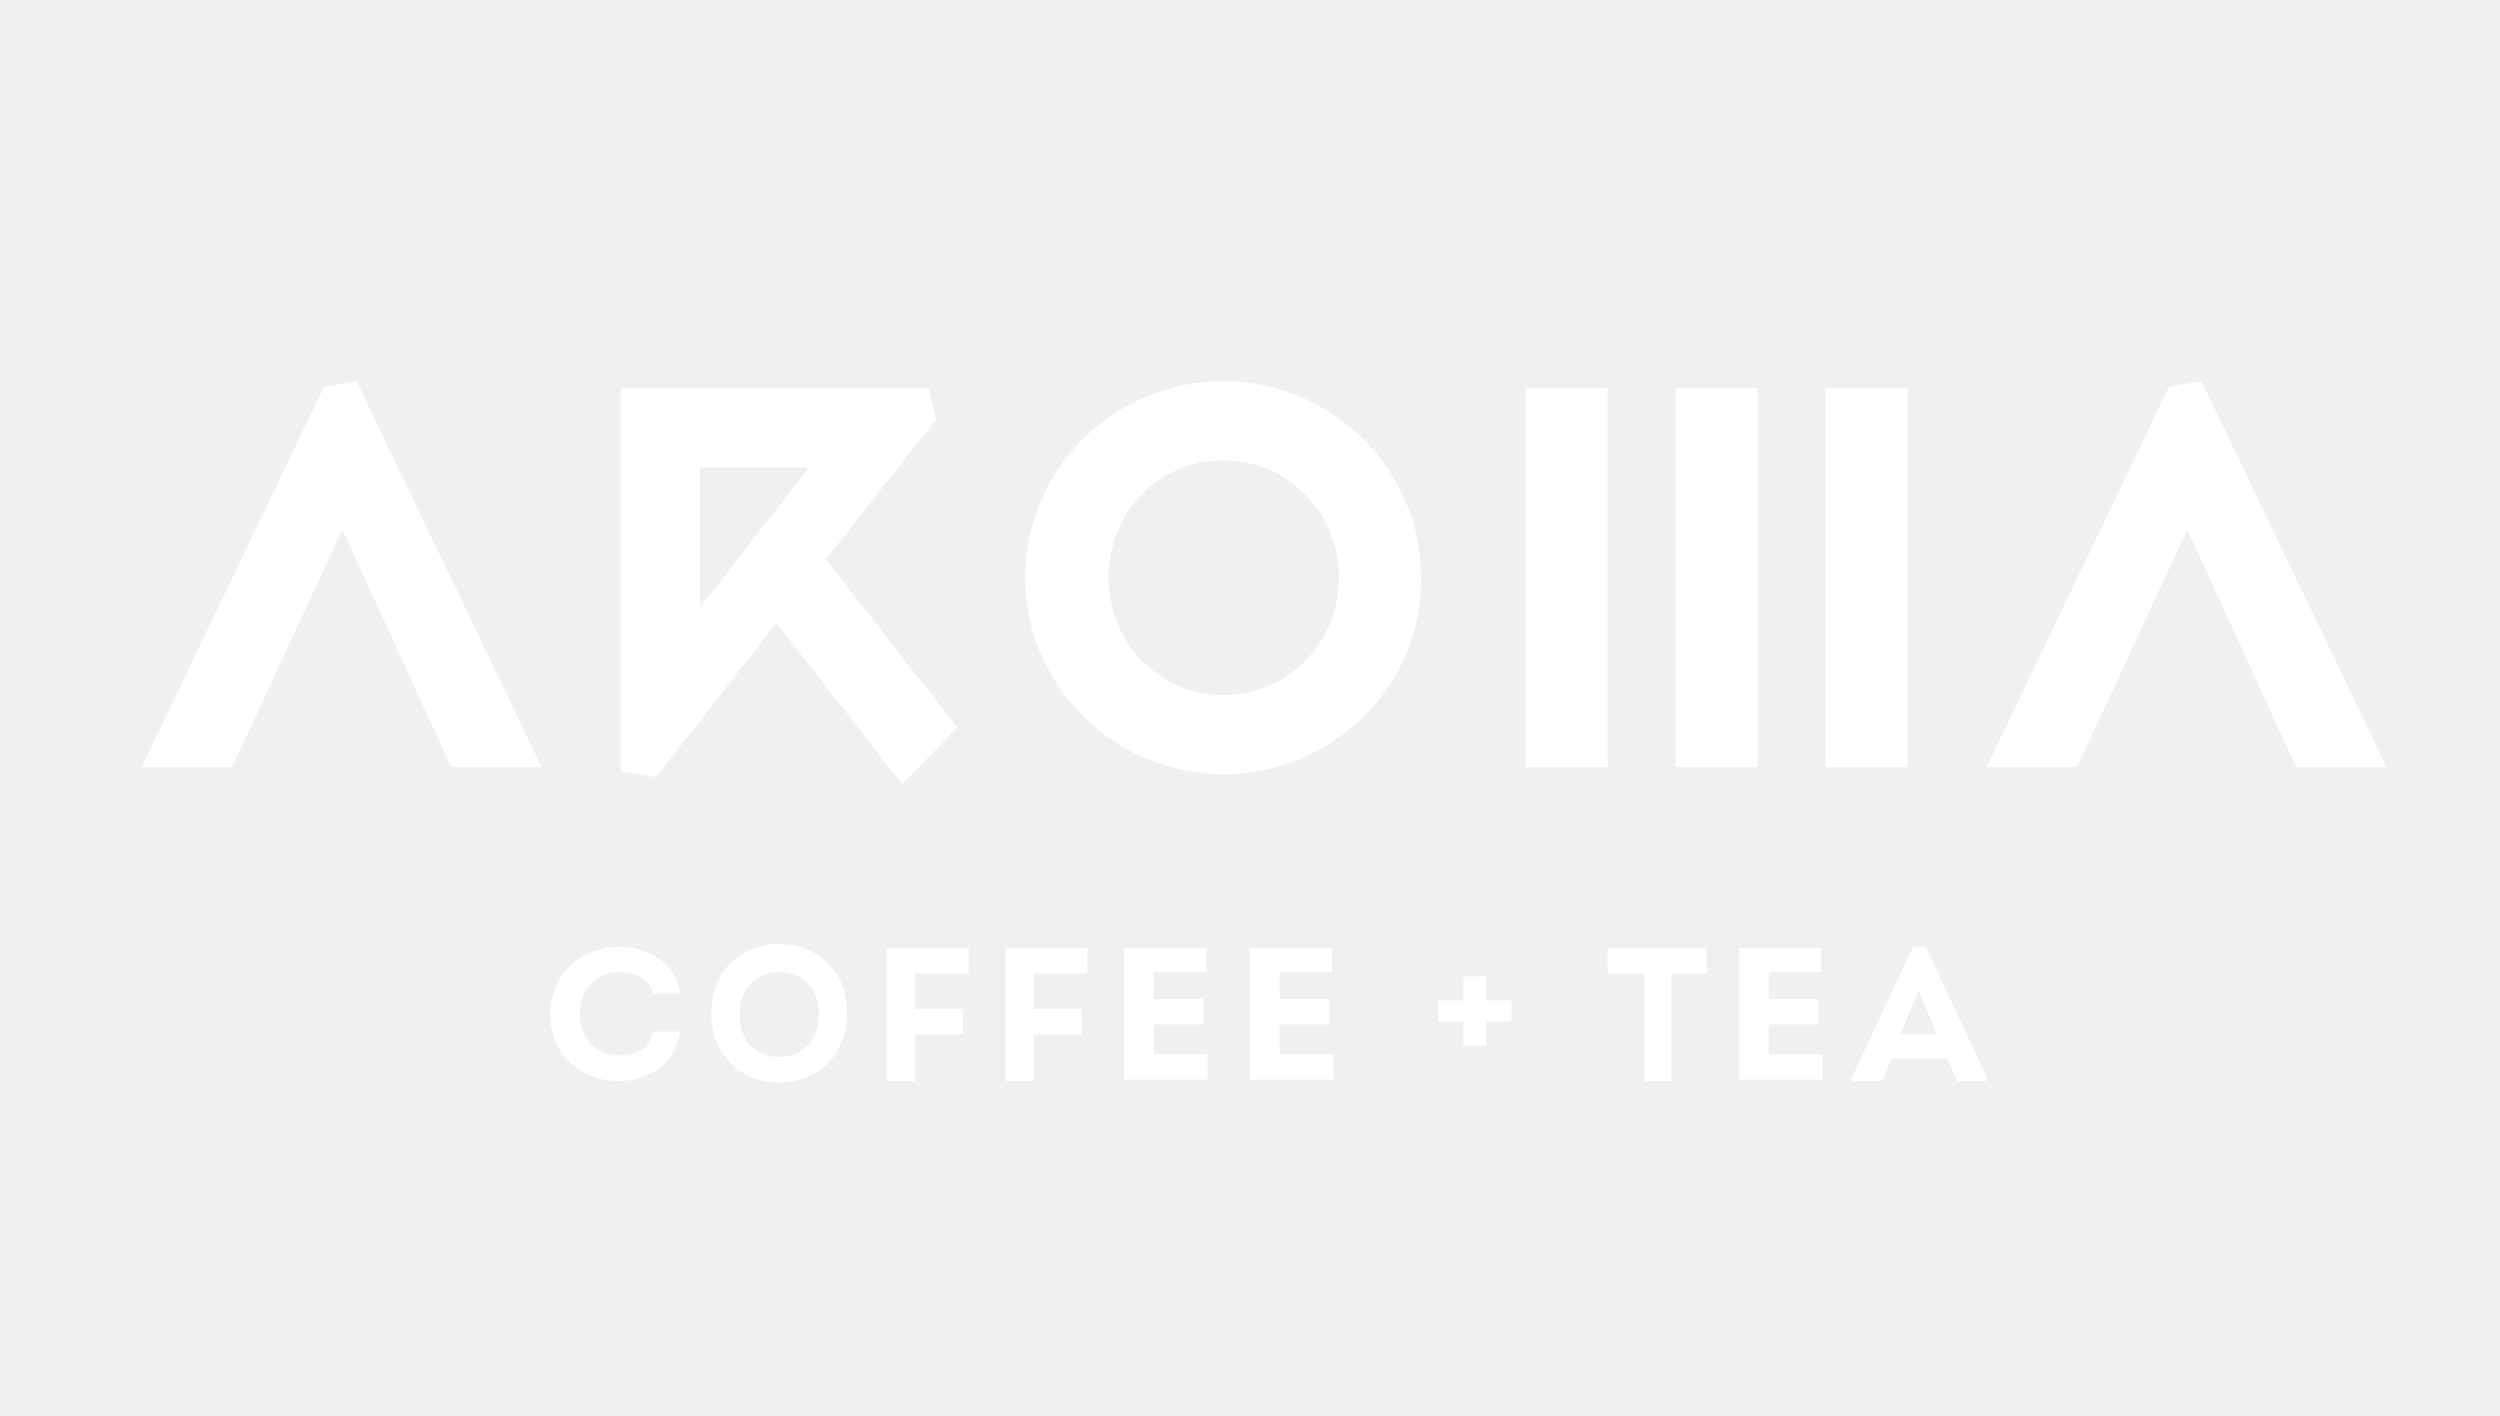
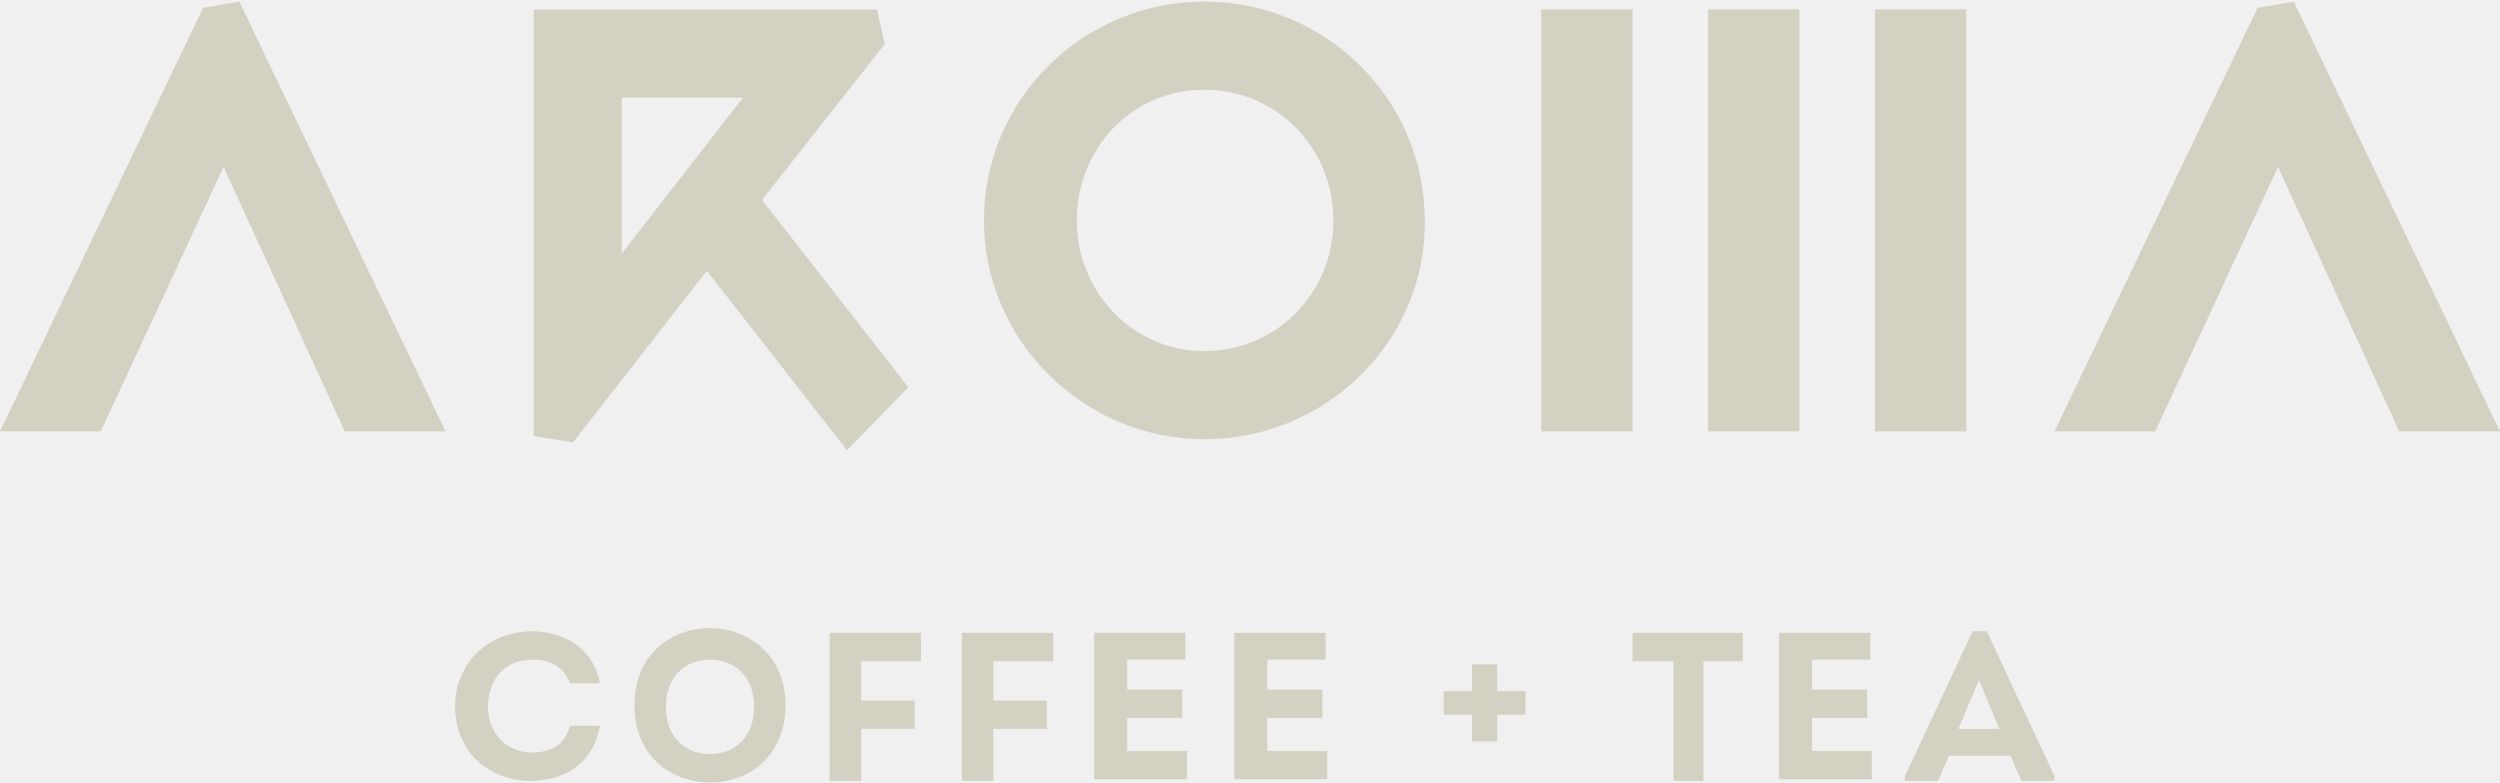
- <svg xmlns="http://www.w3.org/2000/svg" version="1.1" id="Layer_1" x="0px" y="0px" width="681.5px" height="386px" viewBox="0 256.5 681.5 386" enable-background="new 0 256.5 681.5 386" xml:space="preserve">
+ <svg xmlns="http://www.w3.org/2000/svg" version="1.1" id="Layer_1" x="0px" y="0px" viewBox="50.6 100.8 158.8 49.7" enable-background="new 50.6 100.8 158.8 49.7" xml:space="preserve">
  <g>
-     <path fill="#FFFFFF" d="M123,465.627l-29.675-64.745l-30.06,64.745H38.6l49.715-103.67l8.864-1.541l50.486,105.211H123z" />
-     <path fill="#FFFFFF" d="M245.94,470.252l-34.3-43.935l-32.758,42.008l-9.635-1.542v-104.44h84.015l1.927,8.479l-30.061,38.153   l35.841,45.862L245.94,470.252z M190.829,383.925v38.153l29.675-38.153H190.829z" />
-     <path fill="#FFFFFF" d="M333.424,467.555c-29.675,0-53.955-24.28-53.955-53.569c0-29.676,24.28-53.569,53.955-53.569   s53.954,23.894,53.954,53.569C387.764,443.66,363.099,467.555,333.424,467.555z M333.424,381.998   c-17.729,0-31.217,14.259-31.217,31.987c0,17.728,13.874,31.987,31.217,31.987c17.728,0,31.602-14.26,31.602-31.987   C365.025,396.257,351.151,381.998,333.424,381.998z" />
-     <path fill="#FFFFFF" d="M415.897,465.627V362.343h22.353v103.284H415.897L415.897,465.627z M456.749,465.627V362.343h22.353   v103.284H456.749L456.749,465.627z M497.6,465.627V362.343h22.354v103.284H497.6L497.6,465.627z" />
-     <path fill="#FFFFFF" d="M625.936,465.627l-29.676-64.745l-30.061,64.745h-24.665l49.716-103.67l8.864-1.541L650.6,465.627H625.936z   " />
+     <path fill="#D3D1C1" d="M72.5,128.2l-7.7-16.8L57,128.2h-6.4l12.9-26.9l2.3-0.4l13.1,27.3H72.5z" />
+     <path fill="#D3D1C1" d="M104.4,129.4L95.5,118L87,128.9l-2.5-0.4v-27.1h21.8l0.5,2.2l-7.8,9.9l9.3,11.9L104.4,129.4z M90.1,107v9.9   l7.7-9.9H90.1z" />
+     <path fill="#D3D1C1" d="M127.1,128.7c-7.7,0-14-6.3-14-13.9c0-7.7,6.3-13.9,14-13.9c7.7,0,14,6.2,14,13.9   C141.2,122.5,134.8,128.7,127.1,128.7z M127.1,106.5c-4.6,0-8.1,3.7-8.1,8.3c0,4.6,3.6,8.3,8.1,8.3c4.6,0,8.2-3.7,8.2-8.3   C135.3,110.2,131.7,106.5,127.1,106.5z" />
+     <path fill="#D3D1C1" d="M148.5,128.2v-26.8h5.8v26.8L148.5,128.2L148.5,128.2z M159.1,128.2v-26.8h5.8v26.8L159.1,128.2   L159.1,128.2z M169.7,128.2v-26.8h5.8v26.8L169.7,128.2L169.7,128.2z" />
+     <path fill="#D3D1C1" d="M203,128.2l-7.7-16.8l-7.8,16.8h-6.4l12.9-26.9l2.3-0.4l13.1,27.3H203z" />
  </g>
  <g>
-     <path fill="#FFFFFF" d="M168.862,514.572c7.323,0,15.03,3.854,16.572,12.718h-7.322c-1.542-4.239-5.01-5.781-9.25-5.781   c-6.551,0-10.791,4.625-10.791,11.562c0,6.167,4.24,11.177,10.791,11.177c4.625,0,8.093-1.927,9.25-6.552h7.322   c-1.542,9.635-9.249,13.488-16.957,13.488c-9.635,0-18.499-6.551-18.499-18.498C150.363,521.124,159.227,514.572,168.862,514.572z" />
-     <path fill="#FFFFFF" d="M212.411,551.569c-9.635,0-18.499-6.552-18.499-18.884c0-12.333,8.864-18.885,18.499-18.885   c9.25,0,18.499,6.552,18.499,18.885C230.91,543.861,223.202,551.569,212.411,551.569z M212.411,544.633   c5.781,0,10.791-3.854,10.791-11.562c0-7.707-5.01-11.562-10.791-11.562s-10.791,3.854-10.791,11.562   C201.62,540.778,206.63,544.633,212.411,544.633z" />
-     <path fill="#FFFFFF" d="M262.512,538.466h-13.103v12.719h-7.708v-36.228h22.353v6.938h-14.645v9.635h13.103V538.466   L262.512,538.466z" />
-     <path fill="#FFFFFF" d="M294.885,538.466h-13.104v12.719h-7.708v-36.228h22.352v6.938h-14.645v9.635h13.104V538.466   L294.885,538.466z" />
-     <path fill="#FFFFFF" d="M328.799,521.509h-14.26v7.322h13.489v6.938h-13.489v8.093h14.646v6.938h-22.738v-35.842h22.353V521.509   L328.799,521.509z" />
-     <path fill="#FFFFFF" d="M363.099,521.509h-14.26v7.322h13.489v6.938h-13.489v8.093h14.646v6.938h-22.738v-35.842h22.353V521.509   L363.099,521.509z" />
-     <path fill="#FFFFFF" d="M392.003,529.217h6.938v-6.552h6.166v6.552h6.937v5.781h-6.937v6.551h-6.166v-6.551h-6.938V529.217z" />
-     <path fill="#FFFFFF" d="M438.25,521.509v-6.552h26.978v6.938h-9.635v29.29h-7.322v-29.29H438.25V521.509z" />
-     <path fill="#FFFFFF" d="M496.443,521.509h-14.259v7.322h13.488v6.938h-13.488v8.093h14.645v6.938h-22.738v-35.842h22.354   L496.443,521.509L496.443,521.509z" />
-     <path fill="#FFFFFF" d="M515.713,545.018l-2.697,6.167h-8.094v-1.156l16.572-35.456h3.469l16.571,35.456v1.156h-8.093l-2.698-6.167   H515.713z M518.025,538.466h10.021l-5.01-11.946L518.025,538.466z" />
+     <path fill="#D3D1C1" d="M84.4,140.9c1.9,0,3.9,1,4.3,3.3h-1.9c-0.4-1.1-1.3-1.5-2.4-1.5c-1.7,0-2.8,1.2-2.8,3   c0,1.6,1.1,2.9,2.8,2.9c1.2,0,2.1-0.5,2.4-1.7h1.9c-0.4,2.5-2.4,3.5-4.4,3.5c-2.5,0-4.8-1.7-4.8-4.8   C79.6,142.6,81.9,140.9,84.4,140.9z" />
+     <path fill="#D3D1C1" d="M95.7,150.5c-2.5,0-4.8-1.7-4.8-4.9s2.3-4.9,4.8-4.9c2.4,0,4.8,1.7,4.8,4.9   C100.5,148.5,98.5,150.5,95.7,150.5z M95.7,148.7c1.5,0,2.8-1,2.8-3c0-2-1.3-3-2.8-3c-1.5,0-2.8,1-2.8,3   C92.9,147.7,94.2,148.7,95.7,148.7z" />
+     <path fill="#D3D1C1" d="M108.7,147.1h-3.4v3.3h-2V141h5.8v1.8h-3.8v2.5h3.4L108.7,147.1L108.7,147.1z" />
+     <path fill="#D3D1C1" d="M117.1,147.1h-3.4v3.3h-2V141h5.8v1.8h-3.8v2.5h3.4L117.1,147.1L117.1,147.1z" />
+     <path fill="#D3D1C1" d="M125.9,142.7h-3.7v1.9h3.5v1.8h-3.5v2.1h3.8v1.8h-5.9V141h5.8L125.9,142.7L125.9,142.7z" />
+     <path fill="#D3D1C1" d="M134.8,142.7h-3.7v1.9h3.5v1.8h-3.5v2.1h3.8v1.8H129V141h5.8L134.8,142.7L134.8,142.7z" />
+     <path fill="#D3D1C1" d="M142.3,144.7h1.8V143h1.6v1.7h1.8v1.5h-1.8v1.7h-1.6v-1.7h-1.8V144.7z" />
+     <path fill="#D3D1C1" d="M154.3,142.7V141h7v1.8h-2.5v7.6h-1.9v-7.6H154.3z" />
+     <path fill="#D3D1C1" d="M169.4,142.7h-3.7v1.9h3.5v1.8h-3.5v2.1h3.8v1.8h-5.9V141h5.8V142.7z" />
+     <path fill="#D3D1C1" d="M174.4,148.8l-0.7,1.6h-2.1v-0.3l4.3-9.2h0.9l4.3,9.2v0.3H179l-0.7-1.6H174.4z M175,147.1h2.6l-1.3-3.1   L175,147.1z" />
  </g>
</svg>
